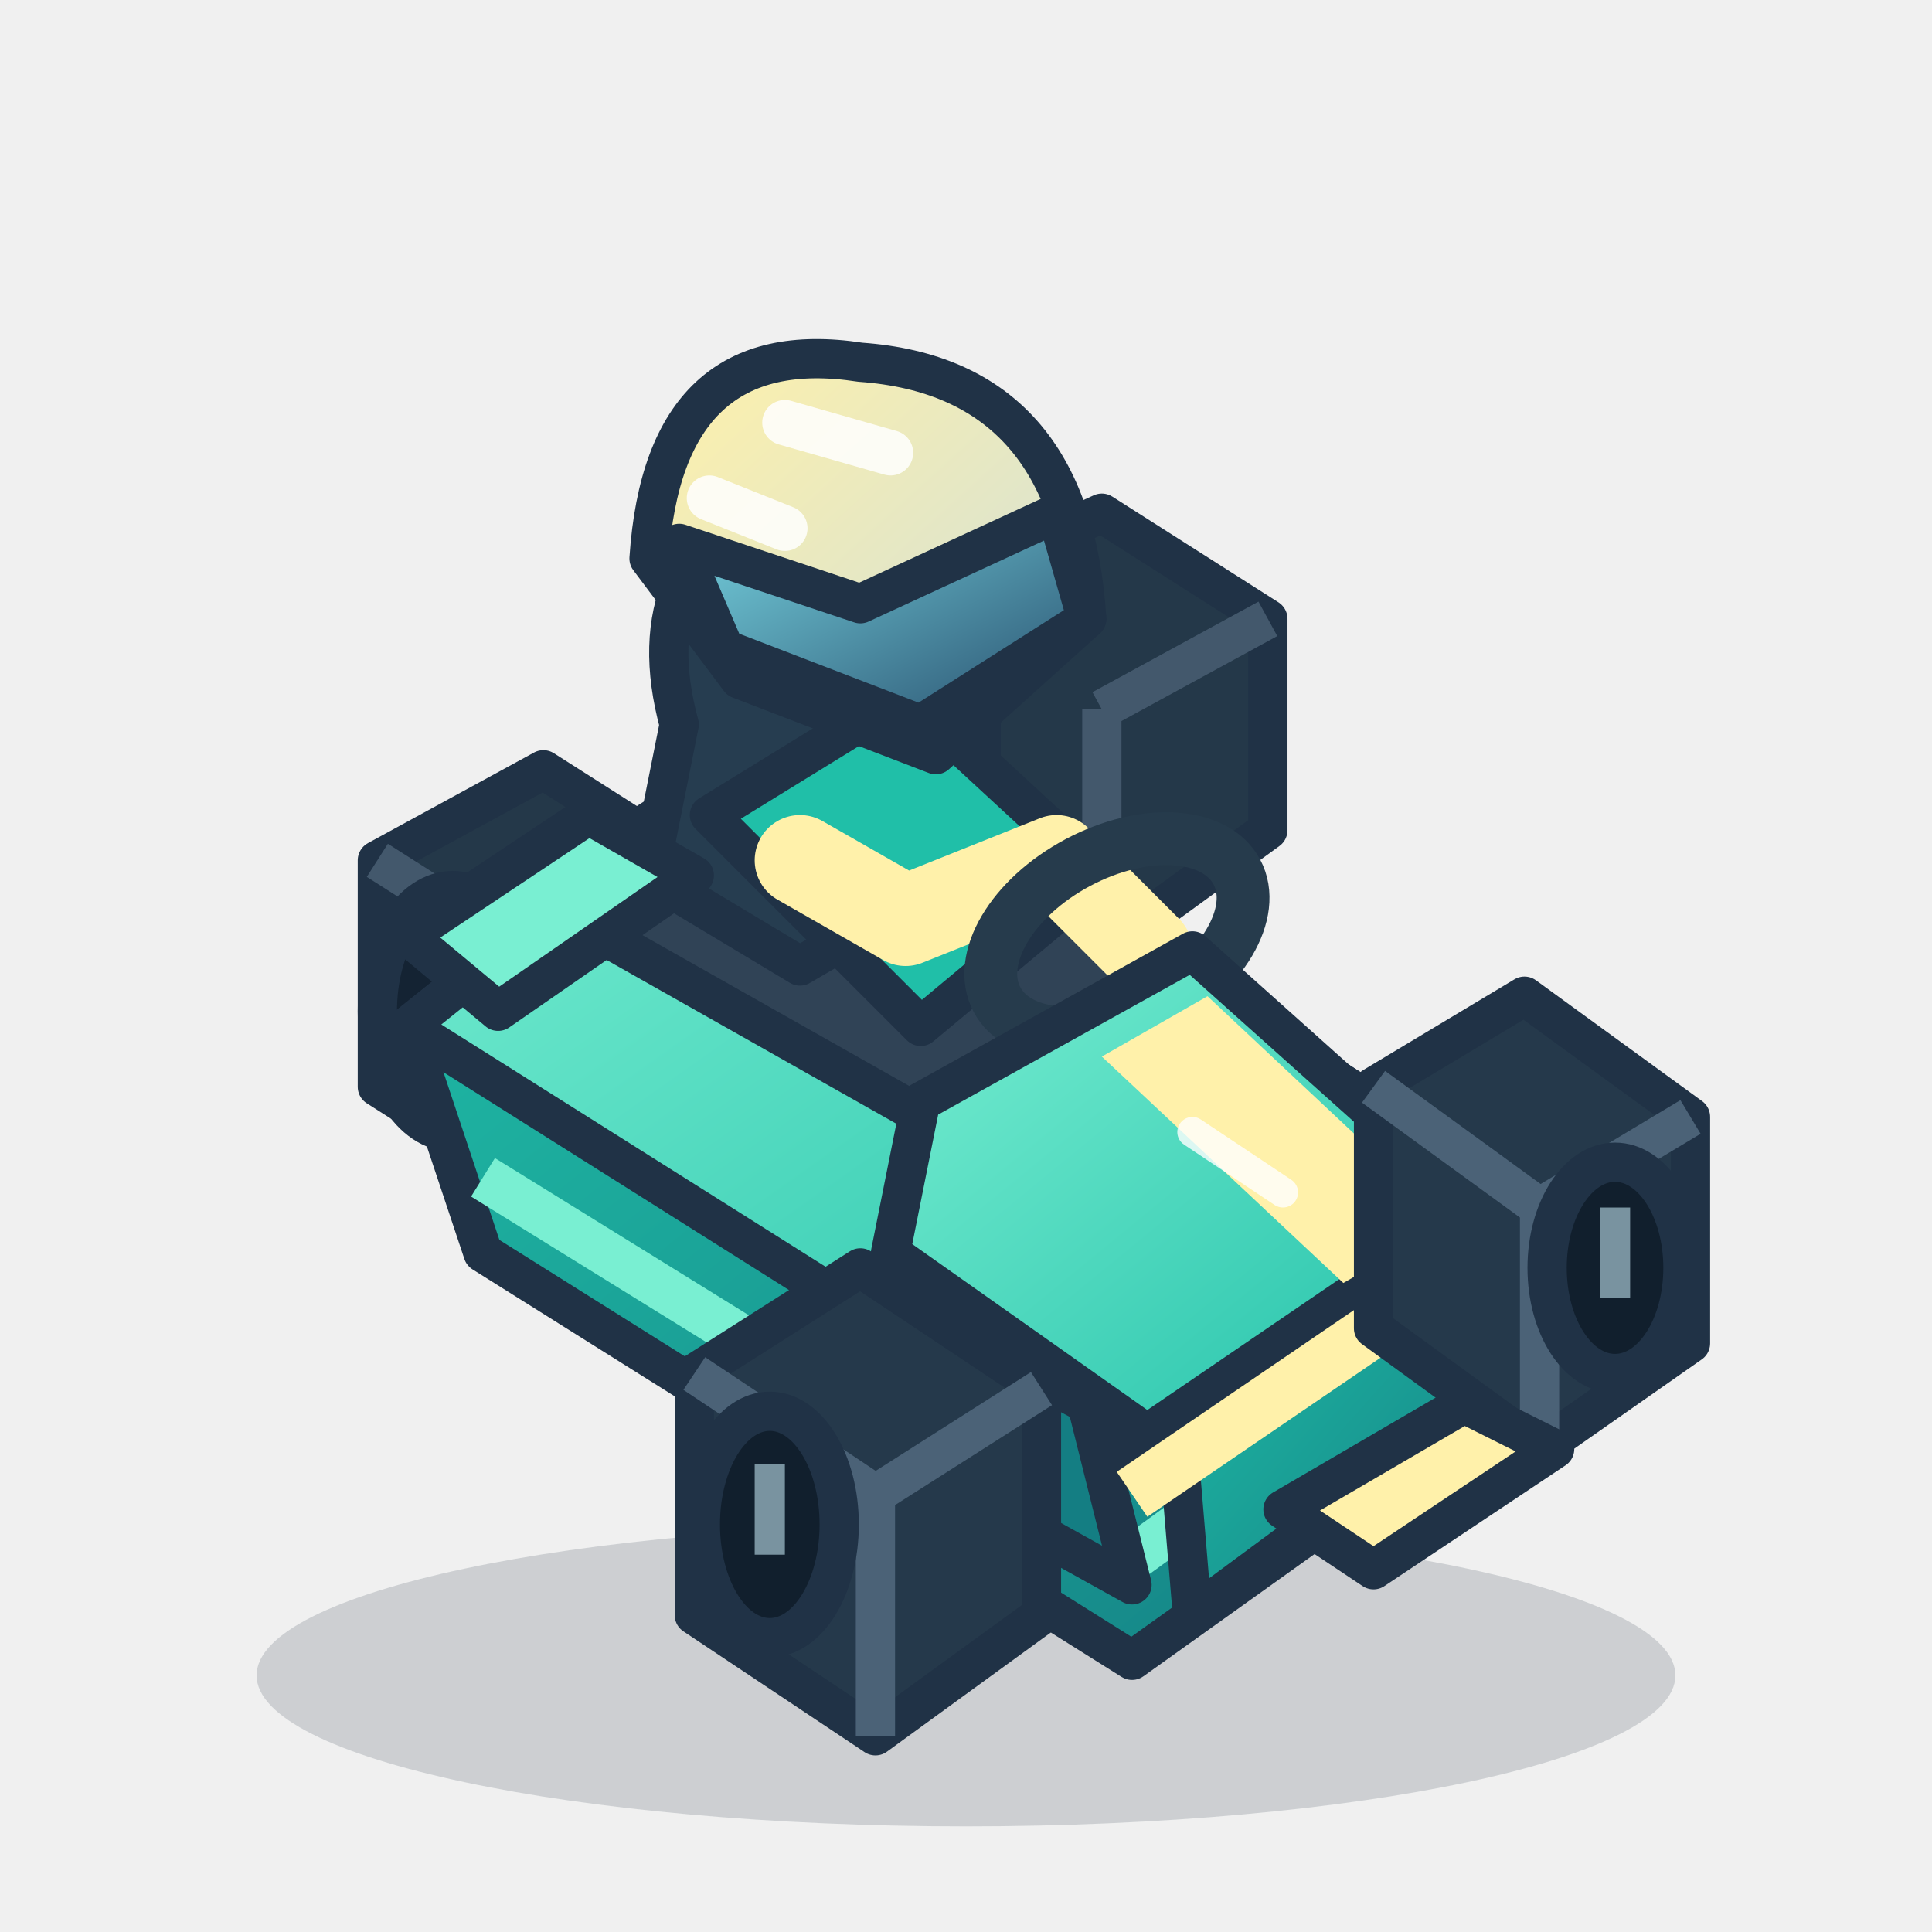
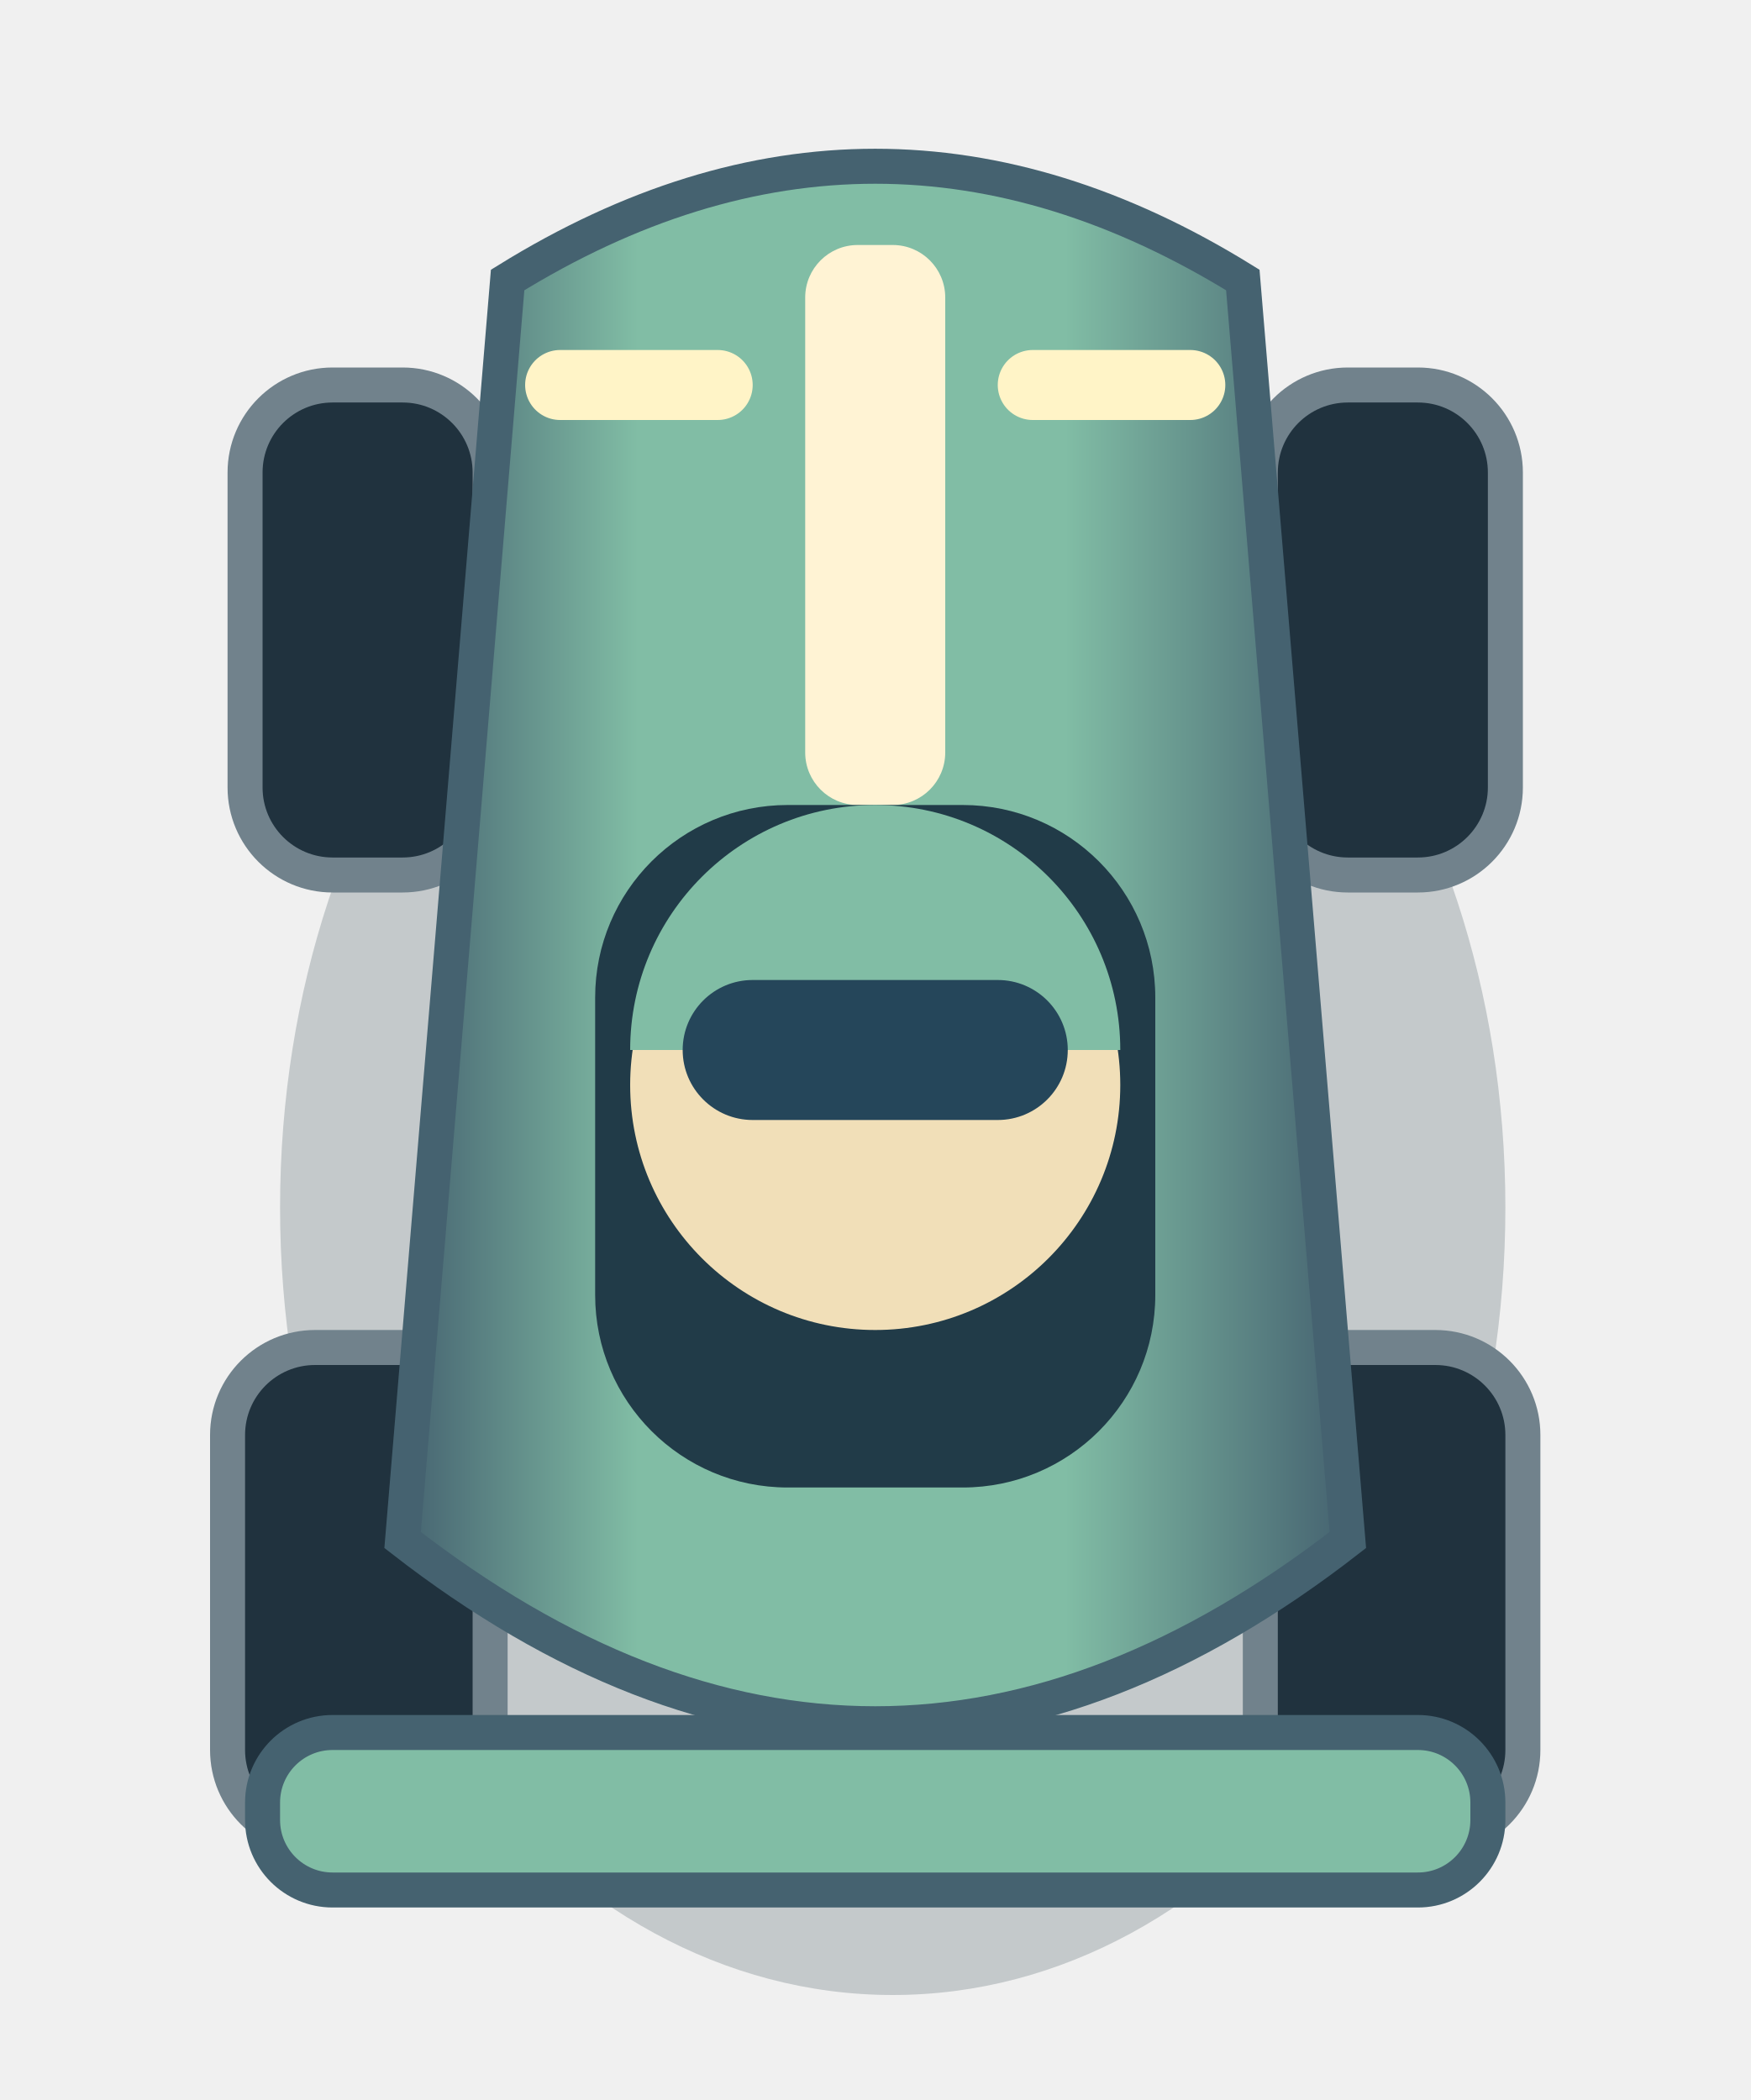
- <svg xmlns="http://www.w3.org/2000/svg" width="128" height="128" viewBox="0 0 128 128" role="img" aria-label="Mint isometric toy kart">
+ <svg xmlns="http://www.w3.org/2000/svg" viewBox="0 0 100 120">
  <defs>
-     <linearGradient id="paint" x1="0" y1="0" x2="1" y2="1" gradientUnits="objectBoundingBox">
-       <stop stop-color="#79efd2" />
-       <stop offset="1" stop-color="#20bfa8" />
-     </linearGradient>
-     <linearGradient id="side" x1="0" y1="0" x2="1" y2="1" gradientUnits="objectBoundingBox">
-       <stop stop-color="#20bfa8" />
-       <stop offset="1" stop-color="#147e83" />
-     </linearGradient>
-     <linearGradient id="helmet" x1="0" y1="0" x2="1" y2="1" gradientUnits="objectBoundingBox">
-       <stop stop-color="#fff1aa" />
-       <stop offset="1" stop-color="#cfdfdb" />
-     </linearGradient>
-     <linearGradient id="glass" x1="0" y1="0" x2="1" y2="1" gradientUnits="objectBoundingBox">
-       <stop stop-color="#79d7e3" />
-       <stop offset="1" stop-color="#264c6b" />
+     <linearGradient id="body">
+       <stop stop-color="#456270" />
+       <stop offset=".25" stop-color="#81bda5" />
+       <stop offset=".7" stop-color="#81bda5" />
+       <stop offset="1" stop-color="#456270" />
    </linearGradient>
  </defs>
-   <ellipse cx="64" cy="111" rx="47" ry="10" fill="#102334" opacity=".16" />
-   <g stroke="#203246" stroke-width="2.6" stroke-linejoin="round">
-     <path d="M25 57 36 51 47 58 47 72 36 79 25 72Z" fill="#243849" />
-     <path d="M25 57 36 64 47 58M36 64V79" fill="none" stroke="#43586c" />
-     <ellipse cx="30" cy="67" rx="5" ry="8" fill="#142333" />
-     <path d="m30 61 0 10" stroke="#627b86" stroke-width="2" />
-     <path d="M62 39 73 34 84 41 84 55 73 63 62 55Z" fill="#243849" />
-     <path d="m73 47 11-6M73 47v15" stroke="#43586c" fill="none" />
-     <path d="m27 68 25-20 45 29 6 13-28 20-43-27Z" fill="url(#side)" />
-     <path d="m27 68 25-20 45 29-24 20Z" fill="url(#paint)" />
-     <path d="m32 78 42 26 22-16" fill="none" stroke="#79efd2" stroke-width="3" />
-     <path d="m39 57 14-9 26 17-16 10-23-13Z" fill="#304356" />
-     <path d="M45 48Q42 37 52 32L65 37 65 57 53 64 43 58Z" fill="#263d50" />
-     <path d="m47 54 13-8 13 12-12 10Z" fill="#20bfa8" />
-     <path d="M43 37Q44 22 57 24 71 25 72 41L62 50 49 45Z" fill="url(#helmet)" />
-     <path d="M45 36 57 40 70 34 72 41 61 48 48 43Z" fill="url(#glass)" />
-     <path d="m52 28 7 2M47 33l5 2" stroke="white" stroke-linecap="round" stroke-width="3" opacity=".85" />
-     <path d="m53 57 7 4 10-4 6 6" fill="none" stroke="#fff1aa" stroke-width="6" stroke-linecap="round" />
-     <ellipse cx="74" cy="62" rx="9" ry="5.5" transform="rotate(-28 74 62)" fill="none" stroke="#263b4c" stroke-width="3.5" />
-     <path d="m61 73 18-10 19 17-22 15-17-12Z" fill="url(#paint)" />
-     <path d="m73 70 7-4 16 15-7 4Z" fill="#fff1aa" stroke="none" />
-     <path d="m57 85 15 8 3 12-18-10Z" fill="#147e83" />
-     <path d="m78 95 22-15 2 10-23 17Z" fill="url(#side)" />
-     <path d="m75 99 22-15" stroke="#fff1aa" stroke-width="3.6" />
-     <path d="m46 91 11-7 12 8 0 15-11 8-12-8Z" fill="#25394b" />
-     <path d="m46 91 12 8 11-7M58 99v16" stroke="#4b6277" fill="none" />
-     <ellipse cx="51" cy="101" rx="4.6" ry="7.5" fill="#111f2d" />
-     <path d="m51 97 0 6" stroke="#7993a0" stroke-width="2" />
-     <path d="m91 72 10-6 11 8 0 15-10 7-11-8Z" fill="#25394b" />
-     <path d="m91 72 11 8 10-6M102 80v15" stroke="#4b6277" fill="none" />
-     <ellipse cx="107" cy="84" rx="4.5" ry="7" fill="#111f2d" />
-     <path d="m107 80 0 6" stroke="#7993a0" stroke-width="2" />
-     <path d="m27 62 12-8 7 4-13 9Z" fill="#79efd2" />
-     <path d="m85 100 12-7 6 3-12 8Z" fill="#fff1aa" />
+   <ellipse cx="51" cy="69" rx="35" ry="45" fill="#162d3b33" />
+   <g fill="#20323e" stroke="#71828c" stroke-width="2">
+     <rect x="14" y="22" width="14" height="28" rx="5" />
+     <rect x="72" y="22" width="14" height="28" rx="5" />
+     <rect x="13" y="77" width="15" height="28" rx="5" />
+     <rect x="72" y="77" width="15" height="28" rx="5" />
  </g>
-   <path d="m79 75 6 4" stroke="white" stroke-width="2" stroke-linecap="round" opacity=".8" />
+   <path d="M29 16Q50 3 71 16L77 88Q50 109 23 88Z" fill="url(#body)" stroke="#456270" stroke-width="2" />
+   <rect x="46" y="14" width="8" height="32" rx="3" fill="#fff3d4" />
+   <rect x="34" y="46" width="32" height="39" rx="11" fill="#213b48" />
+   <circle cx="50" cy="62" r="14" fill="#f1dfb8" />
+   <path d="M36 60a14 14 0 0 1 28 0Z" fill="#81bda5" />
+   <rect x="39" y="56" width="22" height="8" rx="4" fill="#25465a" />
+   <rect x="15" y="99" width="70" height="9" rx="4" fill="#81bda5" stroke="#456270" stroke-width="2" />
+   <path d="M32 22h9m18 0h9" stroke="#fff4c7" stroke-width="4" stroke-linecap="round" />
</svg>
